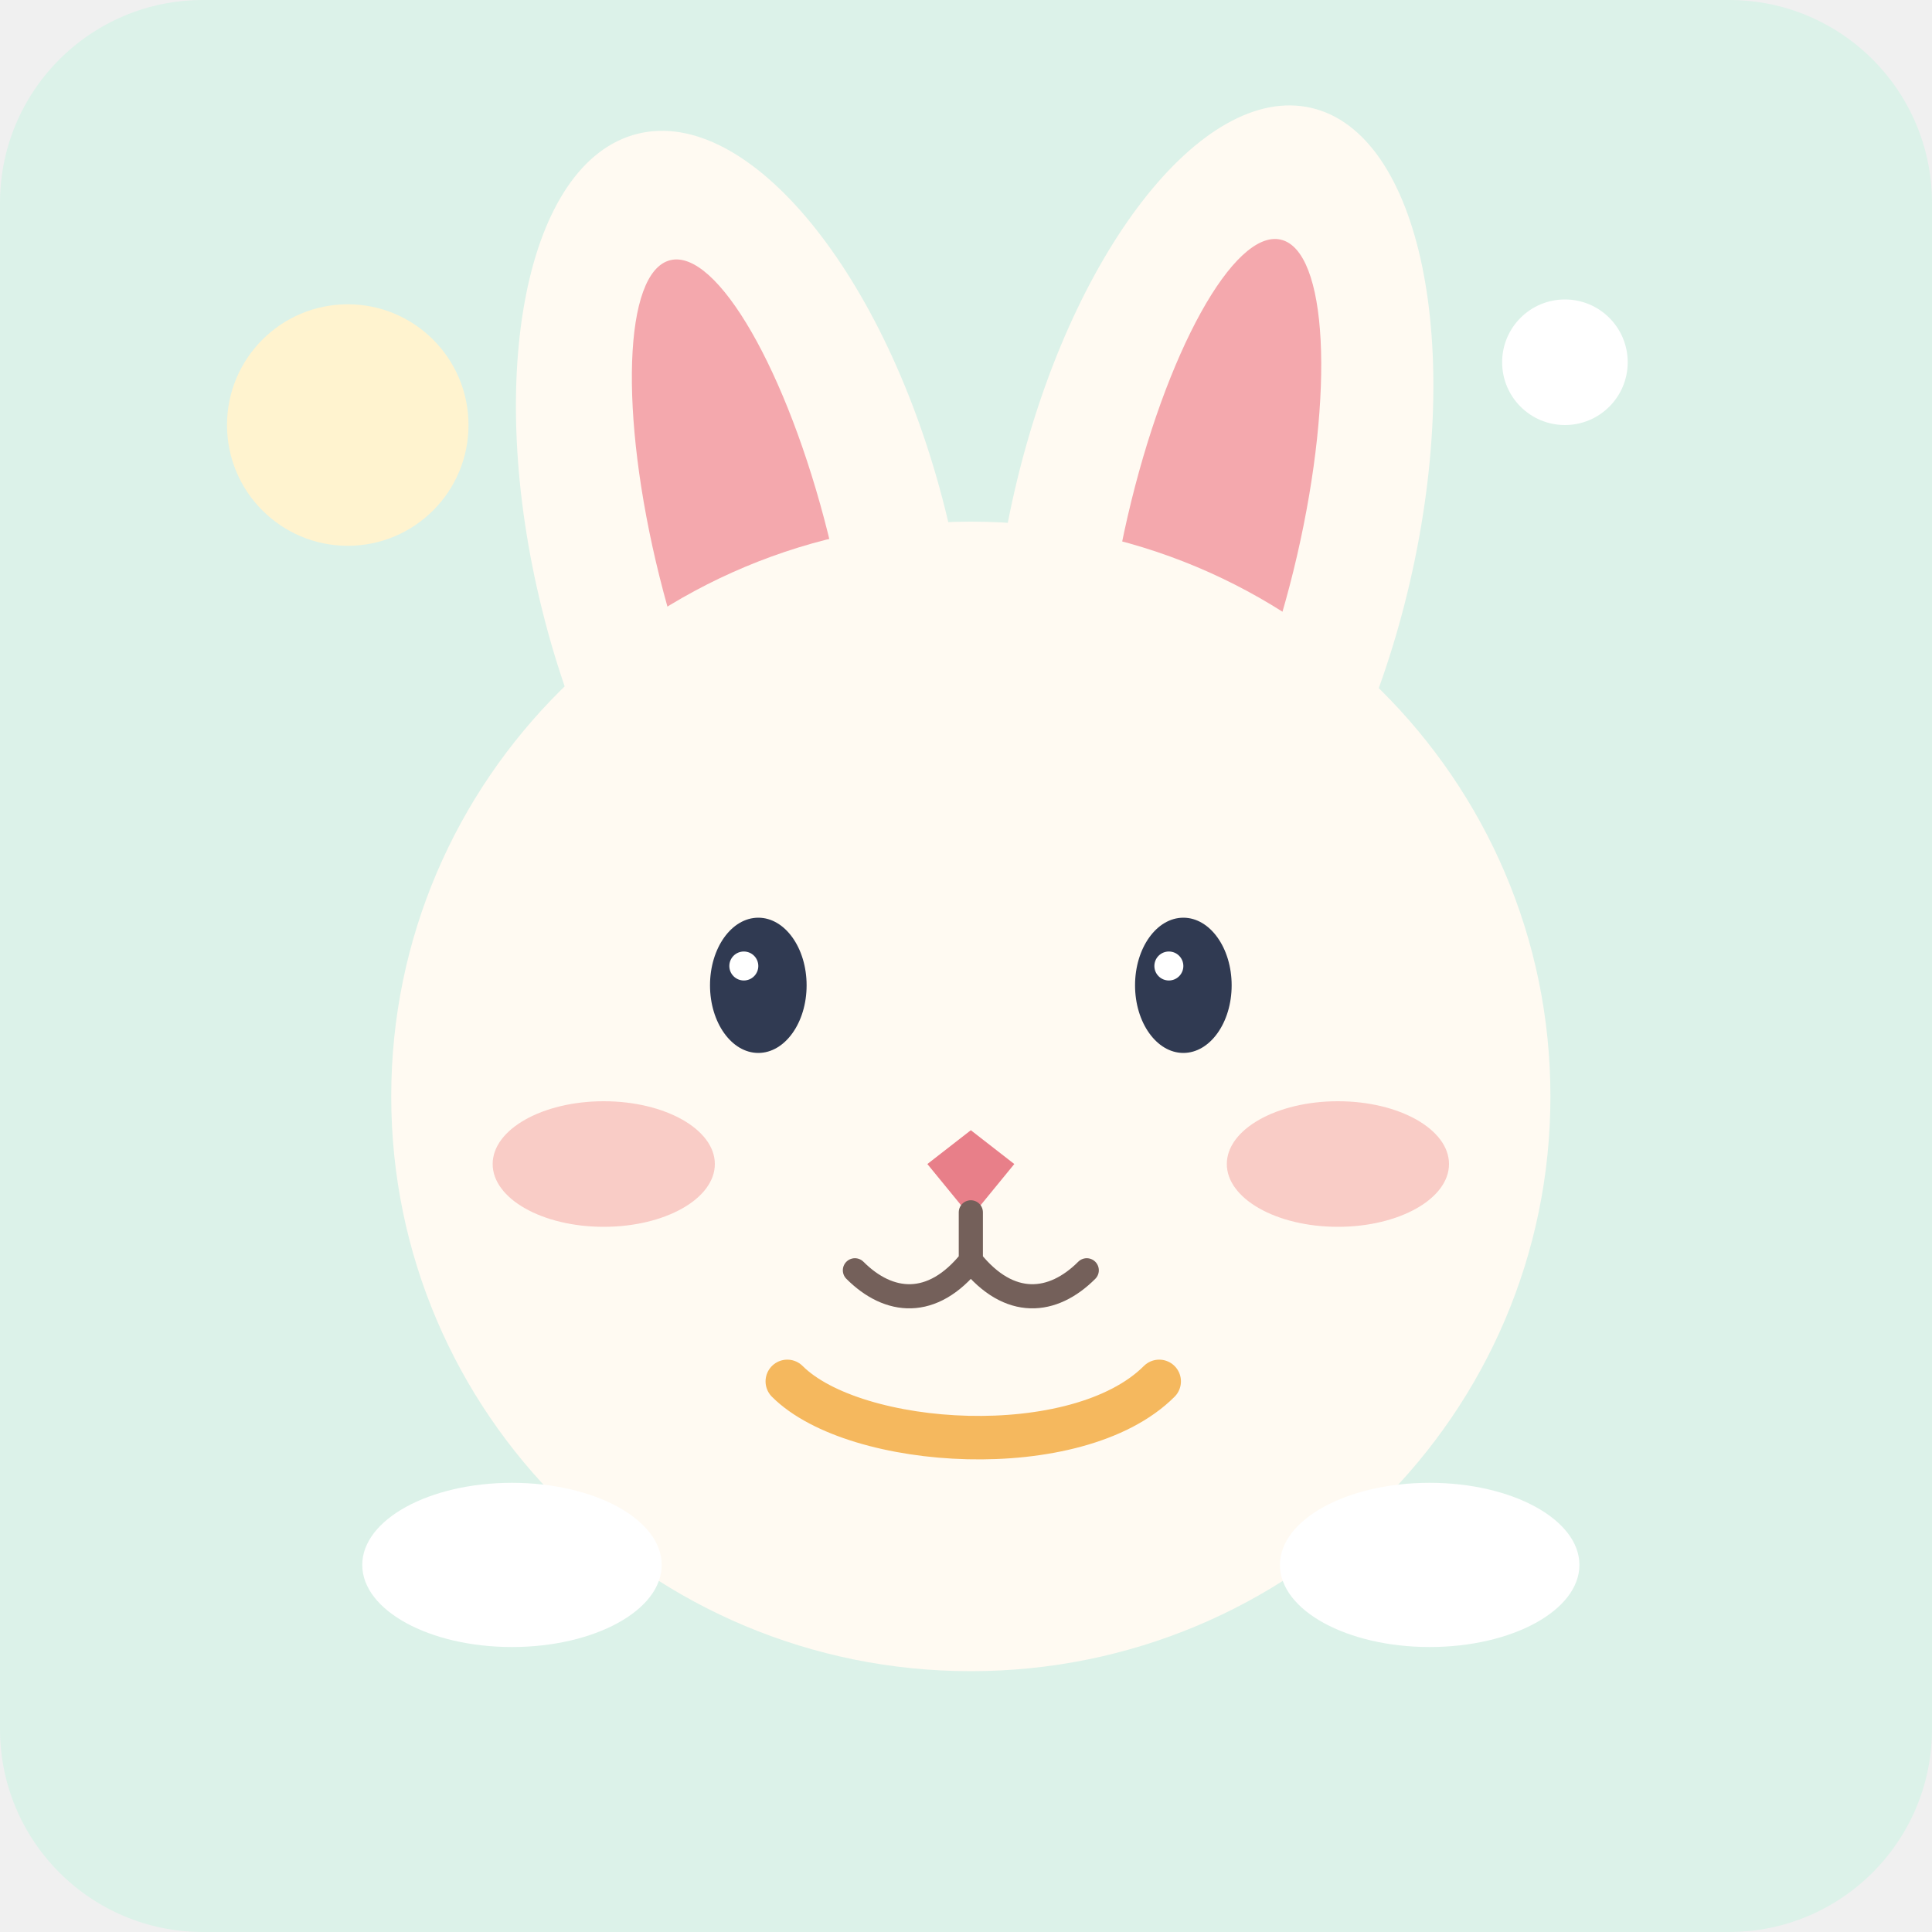
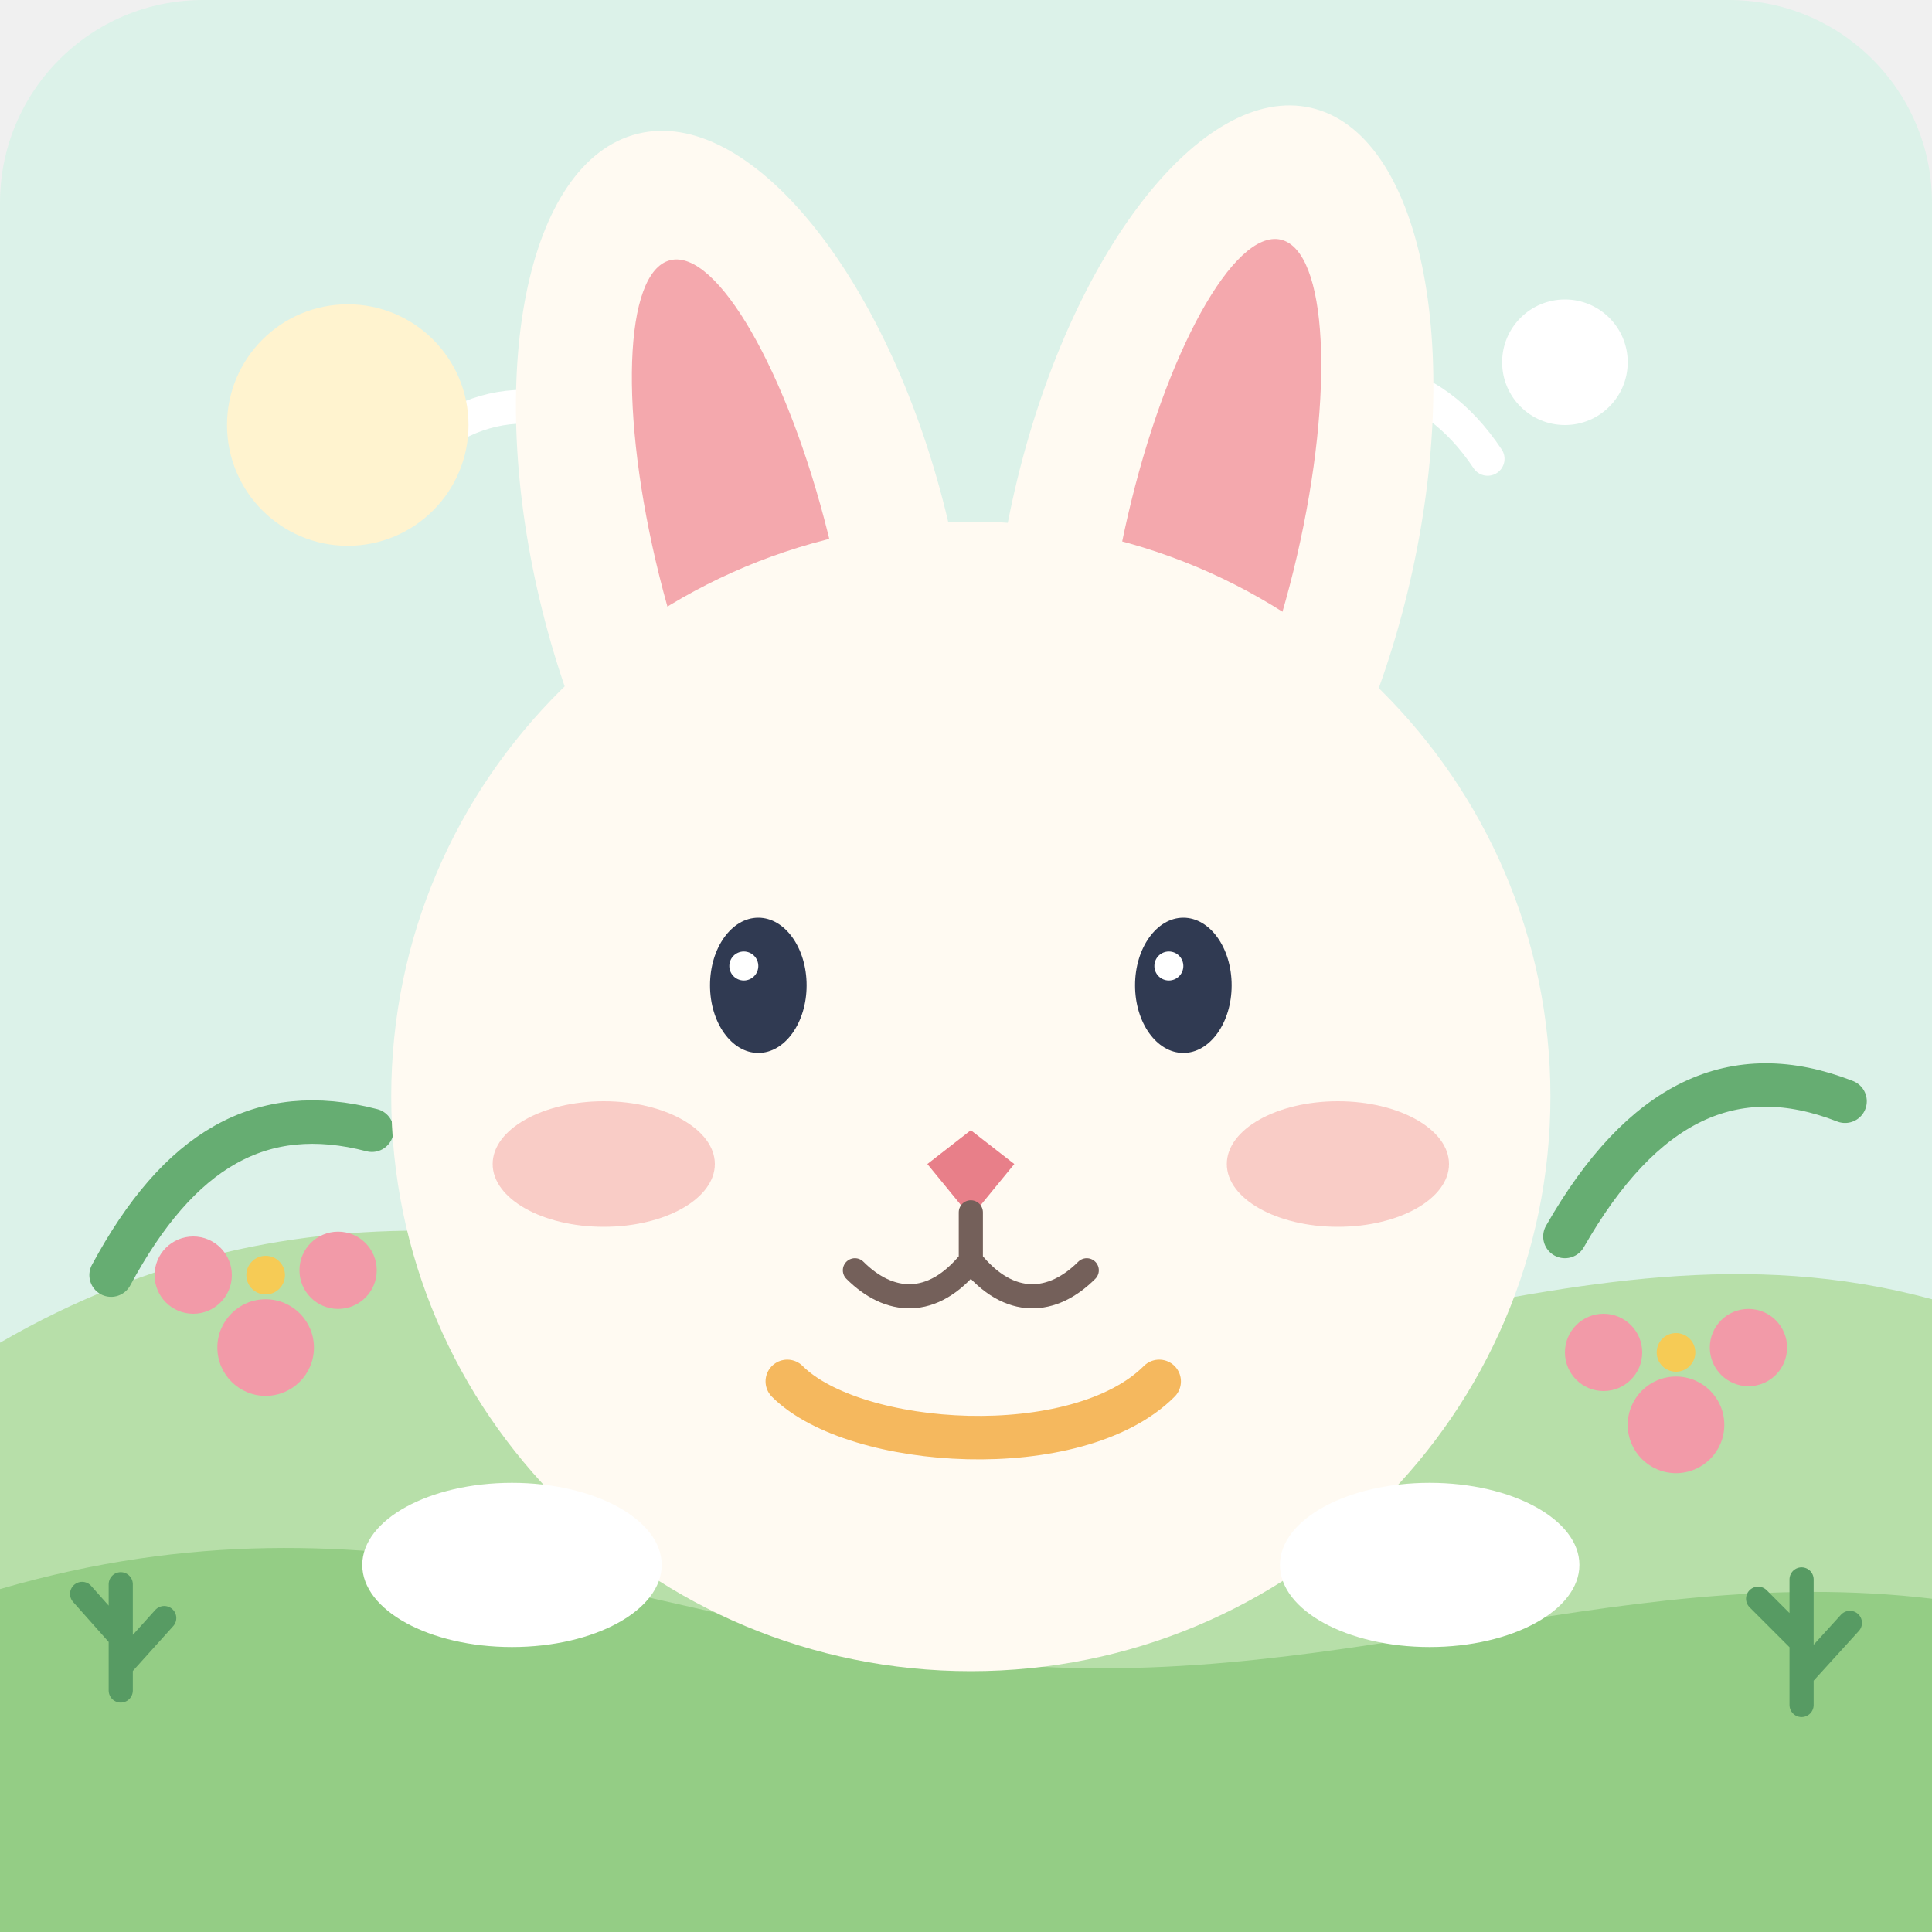
<svg xmlns="http://www.w3.org/2000/svg" viewBox="0 0 400 400">
  <rect width="400" height="400" rx="42" fill="#dcf2e9" />
+   <path d="M0 278c62-36 124-24 180-5 78 26 143-25 220-4v131H0z" fill="#b7dfa9" />
+   <path d="M0 329c79-23 135 7 202 15 72 8 131-21 198-13v69H0z" fill="#94cd85" />
+   <path d="M23 264c14-26 31-36 54-30m247 22c16-28 35-37 58-28" fill="none" stroke="#66ad72" stroke-width="9" stroke-linecap="round" />
+   <g fill="#f29aa8">
+     <circle cx="55" cy="279" r="10" />
+     <circle cx="40" cy="264" r="8" />
+     <circle cx="70" cy="263" r="8" />
+     <circle cx="347" cy="295" r="10" />
+     <circle cx="332" cy="280" r="8" />
+     <circle cx="362" cy="279" r="8" />
+   </g>
+   <g fill="#f6cb55">
+     <circle cx="55" cy="264" r="4" />
+     <circle cx="347" cy="280" r="4" />
+   </g>
+   <path d="M25 350v-22m0 11-8-9m8 15 9-10m339 18v-26m0 13-9-9m9 16 10-11" fill="none" stroke="#579b63" stroke-width="5" stroke-linecap="round" />
+   <path d="M83 97c14-16 33-17 49-3m127-7c19-14 37-10 49 8" fill="none" stroke="#fff" stroke-width="7" stroke-linecap="round" />
  <circle cx="72" cy="88" r="25" fill="#fff3cf" />
  <circle cx="324" cy="75" r="13" fill="#fff" />
  <ellipse cx="154" cy="116" rx="43" ry="91" transform="rotate(-14 154 116)" fill="#fffaf2" />
  <ellipse cx="251" cy="111" rx="42" ry="91" transform="rotate(13 251 111)" fill="#fffaf2" />
  <ellipse cx="154" cy="115" rx="18" ry="63" transform="rotate(-14 154 115)" fill="#f4a8ad" />
  <ellipse cx="251" cy="111" rx="18" ry="63" transform="rotate(13 251 111)" fill="#f4a8ad" />
  <ellipse cx="201" cy="227" rx="120" ry="119" fill="#fffaf2" />
  <ellipse cx="157" cy="204" rx="10" ry="14" fill="#303a52" />
  <ellipse cx="245" cy="204" rx="10" ry="14" fill="#303a52" />
  <circle cx="154" cy="200" r="3" fill="#fff" />
  <circle cx="242" cy="200" r="3" fill="#fff" />
  <ellipse cx="125" cy="241" rx="23" ry="13" fill="#f8c0bb" opacity=".8" />
  <ellipse cx="277" cy="241" rx="23" ry="13" fill="#f8c0bb" opacity=".8" />
  <path d="m192 241 9-7 9 7-9 11z" fill="#e87f89" />
  <path d="M201 251v10m0 0c-8 10-17 9-24 2m24-2c8 10 17 9 24 2" fill="none" stroke="#74605a" stroke-width="5" stroke-linecap="round" />
  <path d="M163 286c14 14 60 17 77 0" fill="none" stroke="#f5b85e" stroke-width="9" stroke-linecap="round" />
  <ellipse cx="106" cy="324" rx="31" ry="17" fill="#fff" />
  <ellipse cx="296" cy="324" rx="31" ry="17" fill="#fff" />
</svg>
